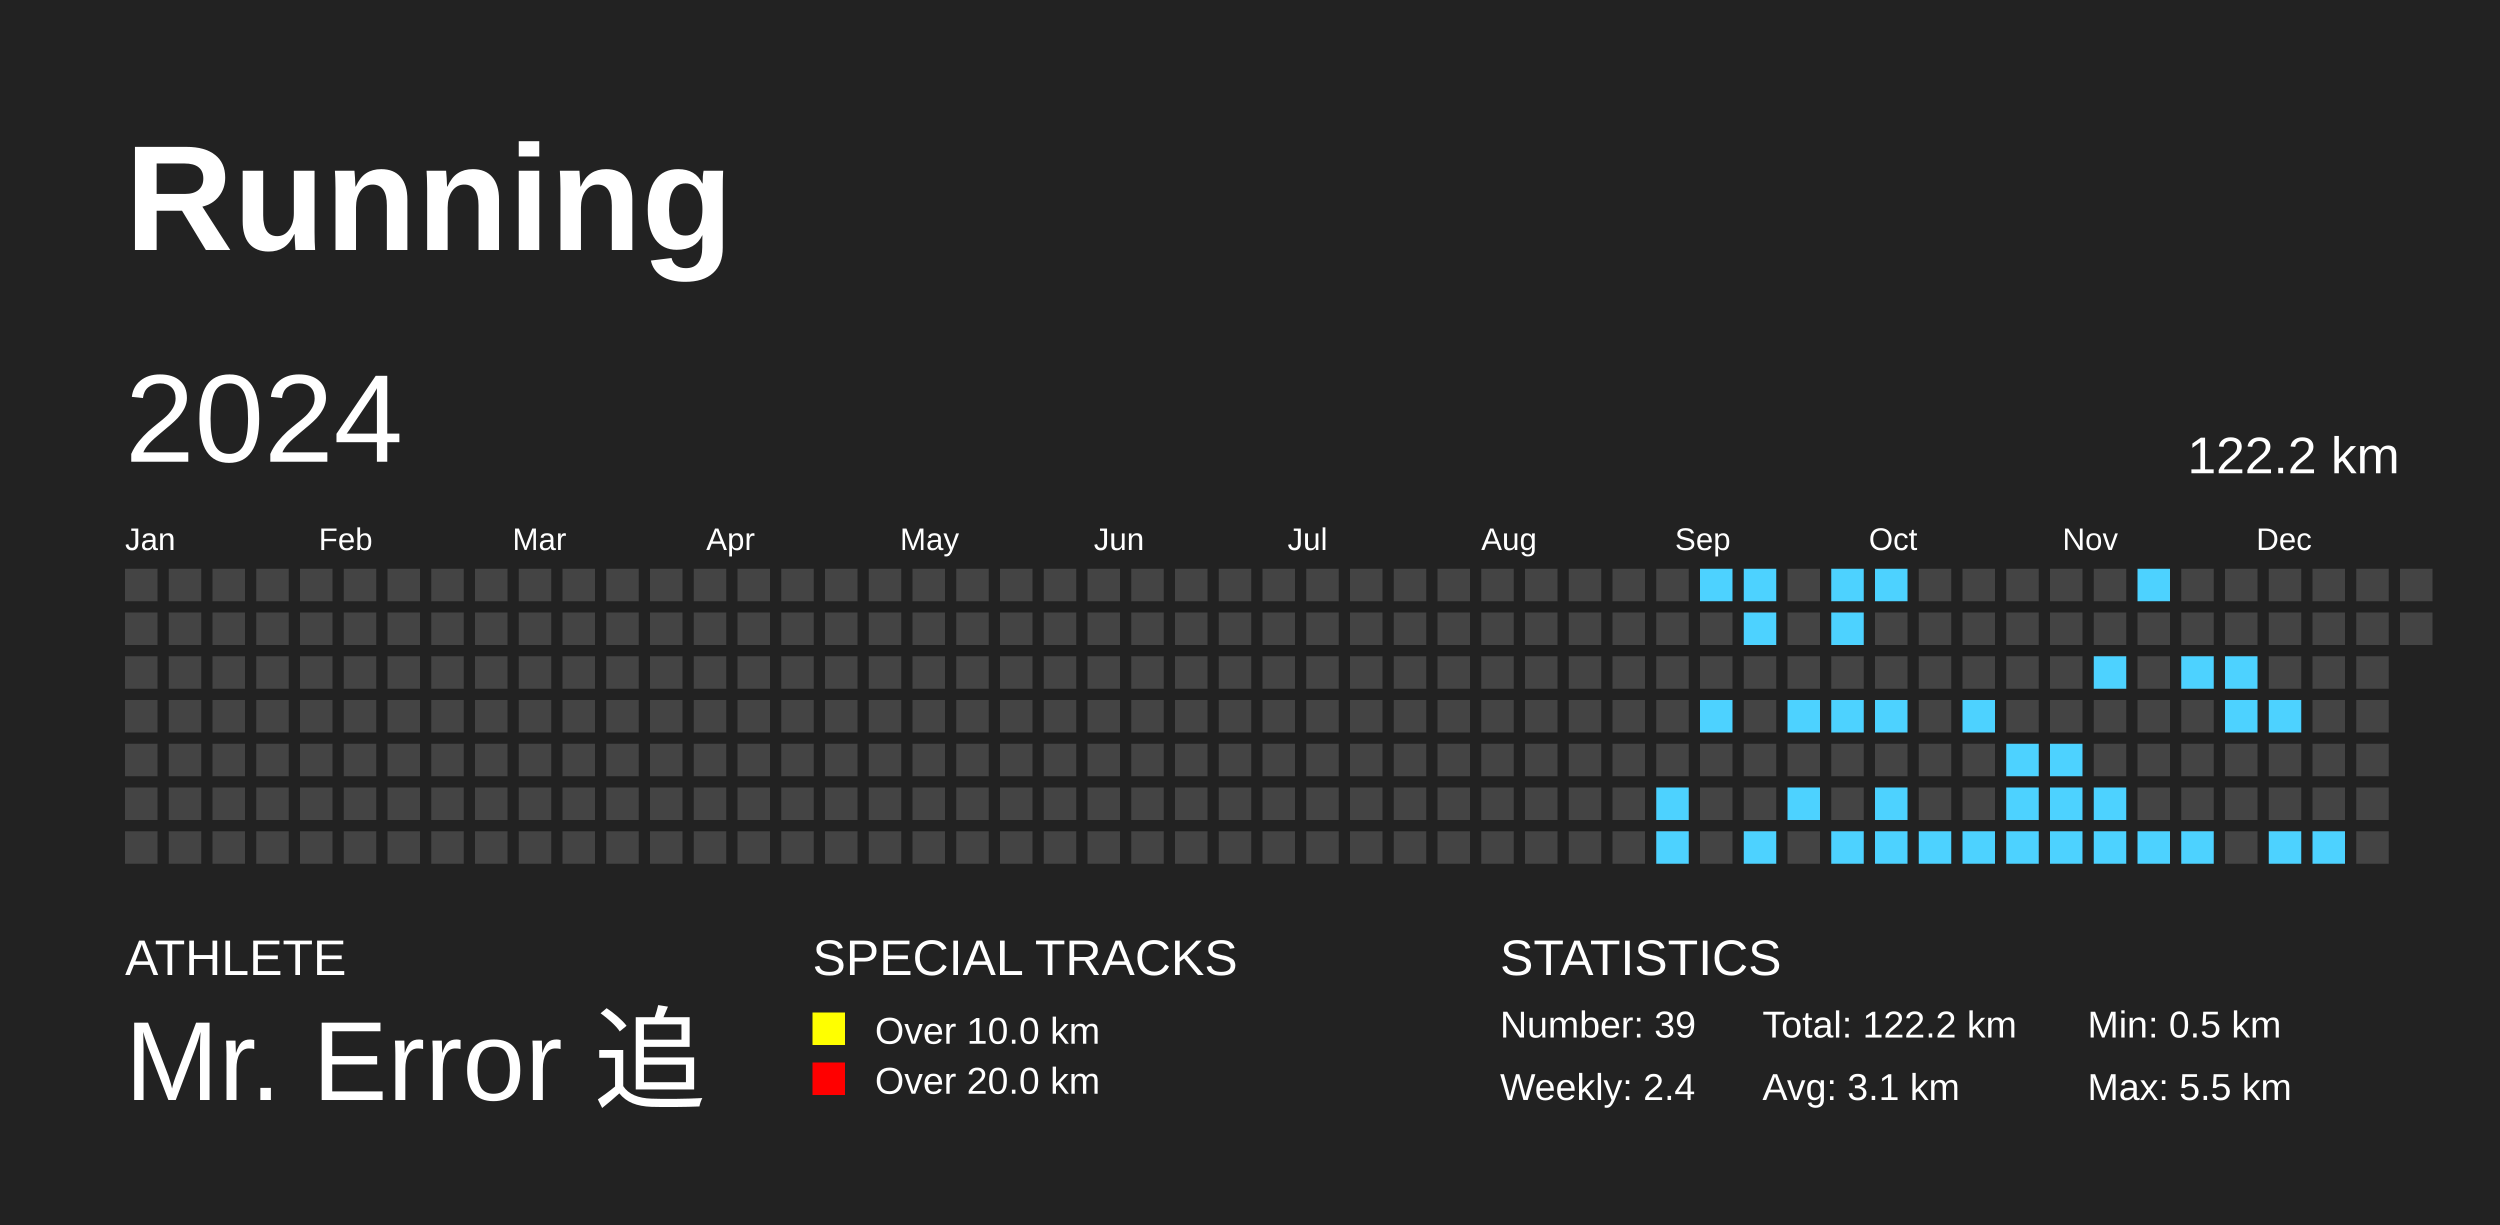
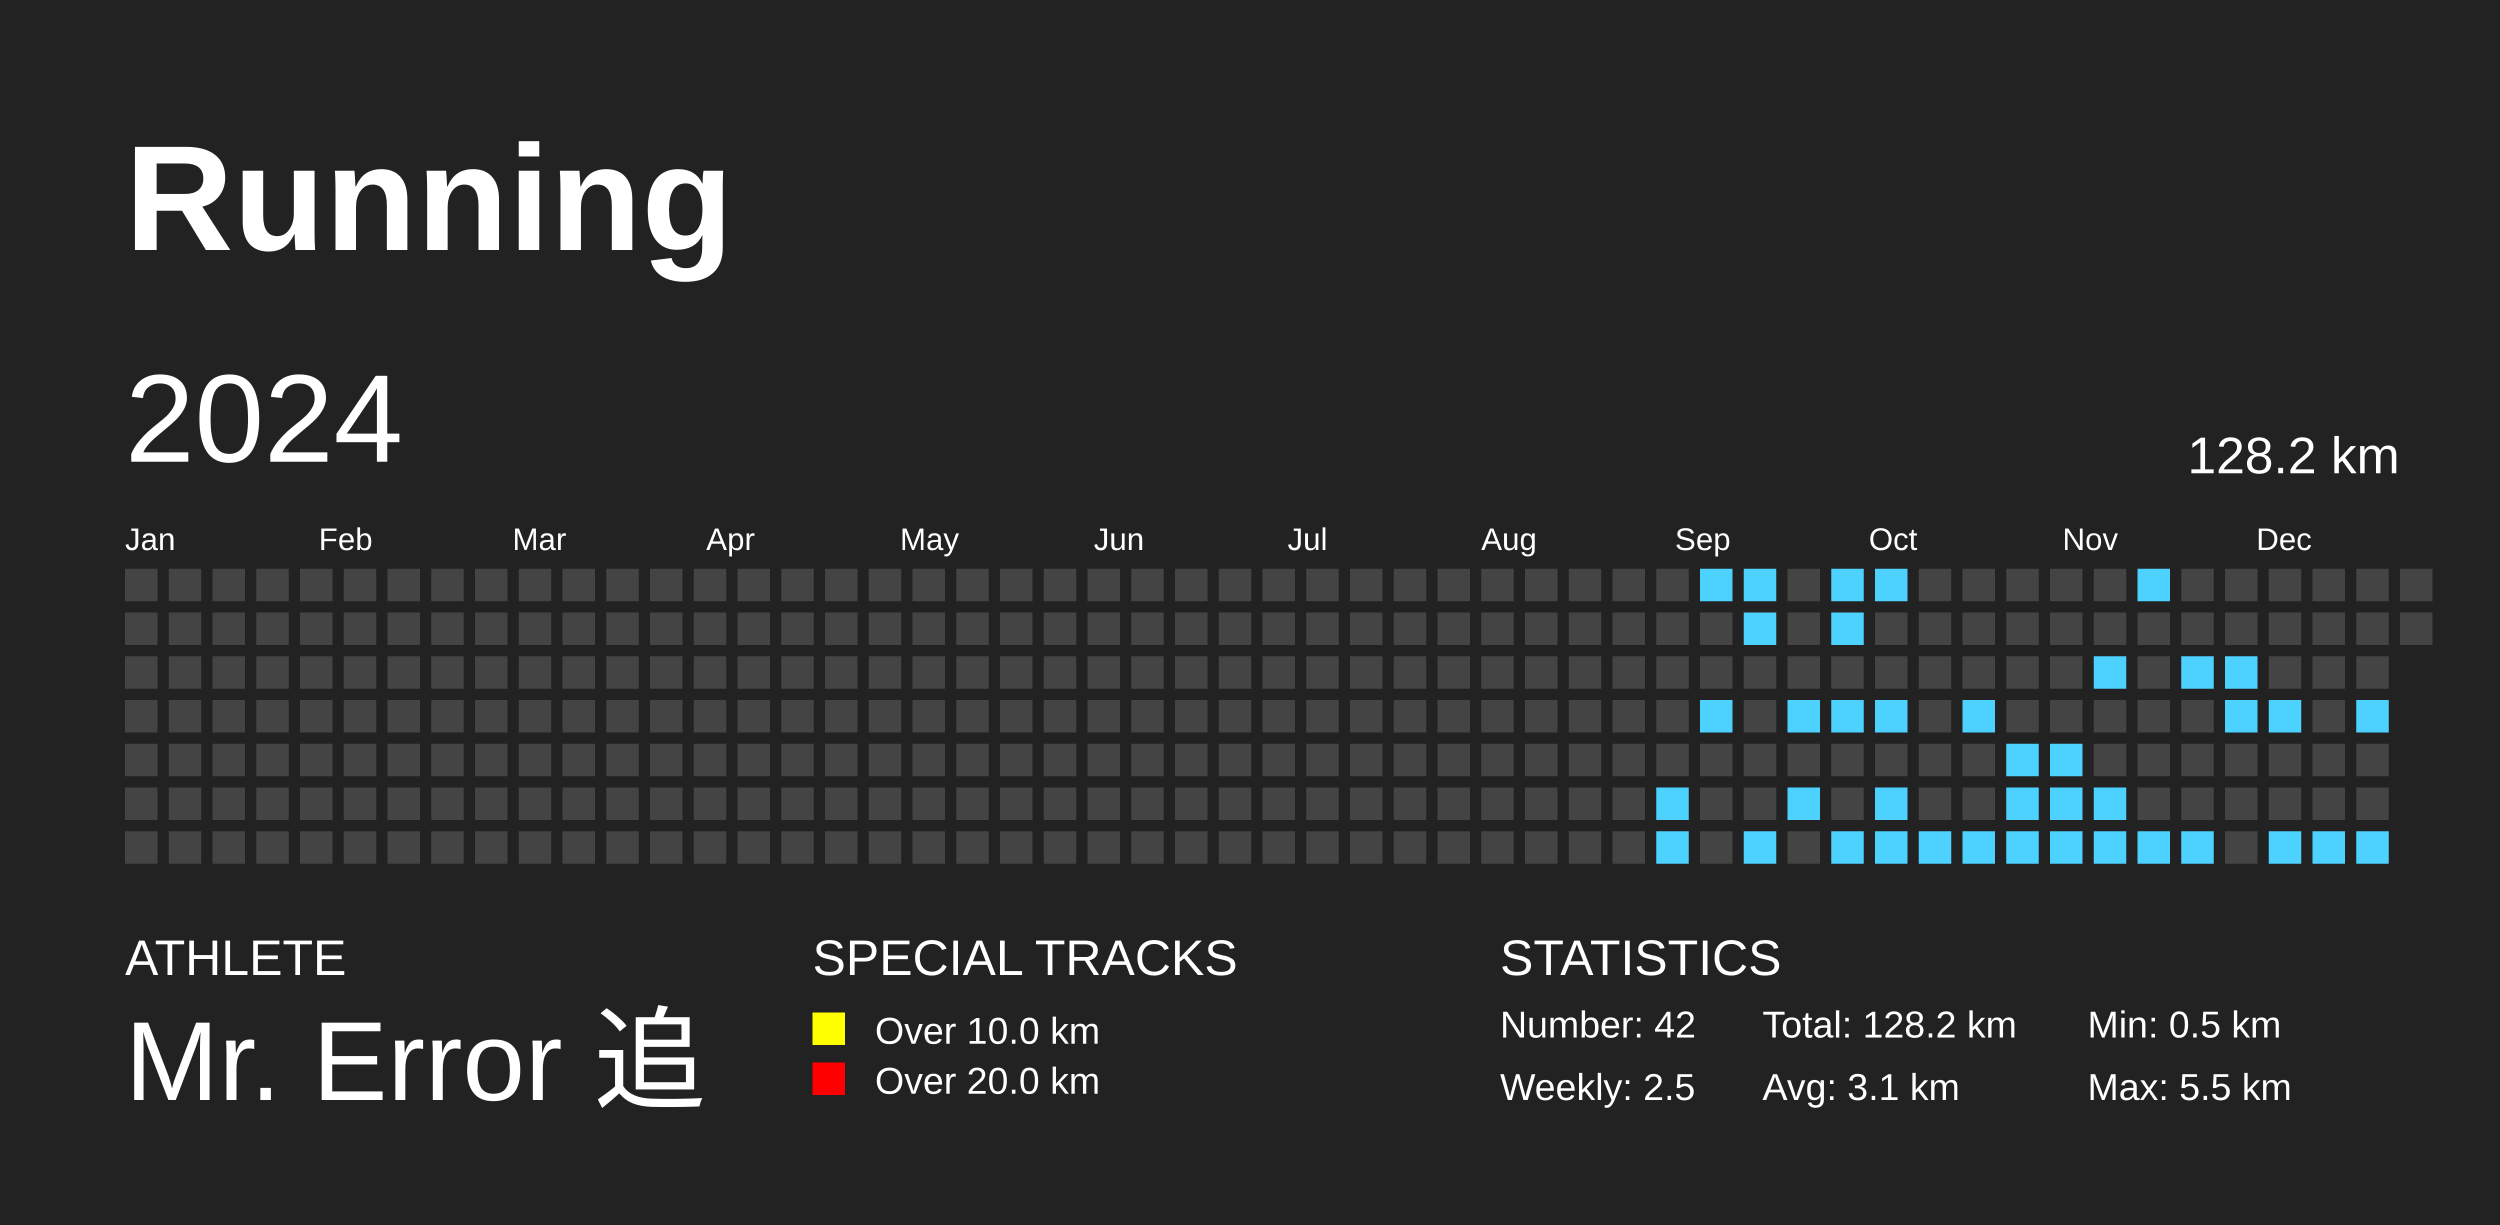
<svg xmlns="http://www.w3.org/2000/svg" baseProfile="full" height="98mm" version="1.1" viewBox="0,0,200,98" width="200mm">
  <defs />
  <rect fill="#222222" height="98" width="200" x="0" y="0" />
  <text fill="#FFFFFF" style="font-size:12px; font-family:Arial; font-weight:bold;" x="10" y="20">Running</text>
  <text fill="#FFFFFF" style="font-size:4px; font-family:Arial" x="10" y="78">ATHLETE</text>
  <text fill="#FFFFFF" style="font-size:9px; font-family:Arial" x="10" y="88">Mr. Error 追</text>
  <text fill="#FFFFFF" style="font-size:4px; font-family:Arial" x="65" y="78">SPECIAL TRACKS</text>
  <rect fill="yellow" height="2.6" width="2.6" x="65" y="81" />
  <text fill="#FFFFFF" style="font-size:3px; font-family:Arial" x="70" y="83.5">Over 10.0 km</text>
  <rect fill="red" height="2.6" width="2.6" x="65" y="85" />
  <text fill="#FFFFFF" style="font-size:3px; font-family:Arial" x="70" y="87.5">Over 20.0 km</text>
  <text fill="#FFFFFF" style="font-size:4px; font-family:Arial" x="120" y="78">STATISTICS</text>
-   <text fill="#FFFFFF" style="font-size:3px; font-family:Arial" x="120" y="83">Number: 39</text>
-   <text fill="#FFFFFF" style="font-size:3px; font-family:Arial" x="120" y="88">Weekly: 2.4</text>
-   <text fill="#FFFFFF" style="font-size:3px; font-family:Arial" x="141" y="83">Total: 122.2 km</text>
+   <text fill="#FFFFFF" style="font-size:3px; font-family:Arial" x="120" y="83">Number: 42</text>
+   <text fill="#FFFFFF" style="font-size:3px; font-family:Arial" x="120" y="88">Weekly: 2.5</text>
+   <text fill="#FFFFFF" style="font-size:3px; font-family:Arial" x="141" y="83">Total: 128.2 km</text>
  <text fill="#FFFFFF" style="font-size:3px; font-family:Arial" x="141" y="88">Avg: 3.1 km</text>
  <text fill="#FFFFFF" style="font-size:3px; font-family:Arial" x="167" y="83">Min: 0.5 km</text>
  <text fill="#FFFFFF" style="font-size:3px; font-family:Arial" x="167" y="88">Max: 5.5 km</text>
  <text dominant-baseline="hanging" fill="#FFFFFF" style="font-size:10.0px; font-family:Arial;" x="10" y="30">2024</text>
-   <text dominant-baseline="hanging" fill="#FFFFFF" style="font-size:4.125px; font-family:Arial;" x="175" y="35">122.2 km</text>
+   <text dominant-baseline="hanging" fill="#FFFFFF" style="font-size:4.125px; font-family:Arial;" x="175" y="35">128.2 km</text>
  <text fill="#FFFFFF" style="font-size:2.5px; font-family:Arial" x="10.0" y="44">Jan</text>
  <text fill="#FFFFFF" style="font-size:2.5px; font-family:Arial" x="25.5" y="44">Feb</text>
  <text fill="#FFFFFF" style="font-size:2.5px; font-family:Arial" x="41.0" y="44">Mar</text>
  <text fill="#FFFFFF" style="font-size:2.5px; font-family:Arial" x="56.5" y="44">Apr</text>
  <text fill="#FFFFFF" style="font-size:2.5px; font-family:Arial" x="72.0" y="44">May</text>
  <text fill="#FFFFFF" style="font-size:2.5px; font-family:Arial" x="87.5" y="44">Jun</text>
  <text fill="#FFFFFF" style="font-size:2.5px; font-family:Arial" x="103.0" y="44">Jul</text>
  <text fill="#FFFFFF" style="font-size:2.5px; font-family:Arial" x="118.5" y="44">Aug</text>
  <text fill="#FFFFFF" style="font-size:2.5px; font-family:Arial" x="134.0" y="44">Sep</text>
  <text fill="#FFFFFF" style="font-size:2.5px; font-family:Arial" x="149.5" y="44">Oct</text>
  <text fill="#FFFFFF" style="font-size:2.5px; font-family:Arial" x="165.0" y="44">Nov</text>
  <text fill="#FFFFFF" style="font-size:2.5px; font-family:Arial" x="180.5" y="44">Dec</text>
  <rect fill="#444444" height="2.6" width="2.6" x="10.0" y="45.5" />
  <rect fill="#444444" height="2.6" width="2.6" x="10.0" y="49.0" />
  <rect fill="#444444" height="2.6" width="2.6" x="10.0" y="52.5" />
  <rect fill="#444444" height="2.6" width="2.6" x="10.0" y="56.0" />
  <rect fill="#444444" height="2.6" width="2.6" x="10.0" y="59.5" />
  <rect fill="#444444" height="2.6" width="2.6" x="10.0" y="63.0" />
  <rect fill="#444444" height="2.6" width="2.6" x="10.0" y="66.5" />
  <rect fill="#444444" height="2.6" width="2.6" x="13.5" y="45.5" />
  <rect fill="#444444" height="2.6" width="2.6" x="13.5" y="49.0" />
  <rect fill="#444444" height="2.6" width="2.6" x="13.5" y="52.5" />
  <rect fill="#444444" height="2.6" width="2.6" x="13.5" y="56.0" />
  <rect fill="#444444" height="2.6" width="2.6" x="13.5" y="59.5" />
  <rect fill="#444444" height="2.6" width="2.6" x="13.5" y="63.0" />
  <rect fill="#444444" height="2.6" width="2.6" x="13.5" y="66.5" />
  <rect fill="#444444" height="2.6" width="2.6" x="17.0" y="45.5" />
  <rect fill="#444444" height="2.6" width="2.6" x="17.0" y="49.0" />
  <rect fill="#444444" height="2.6" width="2.6" x="17.0" y="52.5" />
  <rect fill="#444444" height="2.6" width="2.6" x="17.0" y="56.0" />
  <rect fill="#444444" height="2.6" width="2.6" x="17.0" y="59.5" />
  <rect fill="#444444" height="2.6" width="2.6" x="17.0" y="63.0" />
  <rect fill="#444444" height="2.6" width="2.6" x="17.0" y="66.5" />
  <rect fill="#444444" height="2.6" width="2.6" x="20.5" y="45.5" />
  <rect fill="#444444" height="2.6" width="2.6" x="20.5" y="49.0" />
  <rect fill="#444444" height="2.6" width="2.6" x="20.5" y="52.5" />
  <rect fill="#444444" height="2.6" width="2.6" x="20.5" y="56.0" />
  <rect fill="#444444" height="2.6" width="2.6" x="20.5" y="59.5" />
  <rect fill="#444444" height="2.6" width="2.6" x="20.5" y="63.0" />
  <rect fill="#444444" height="2.6" width="2.6" x="20.5" y="66.5" />
  <rect fill="#444444" height="2.6" width="2.6" x="24.0" y="45.5" />
  <rect fill="#444444" height="2.6" width="2.6" x="24.0" y="49.0" />
  <rect fill="#444444" height="2.6" width="2.6" x="24.0" y="52.5" />
  <rect fill="#444444" height="2.6" width="2.6" x="24.0" y="56.0" />
  <rect fill="#444444" height="2.6" width="2.6" x="24.0" y="59.5" />
  <rect fill="#444444" height="2.6" width="2.6" x="24.0" y="63.0" />
  <rect fill="#444444" height="2.6" width="2.6" x="24.0" y="66.5" />
  <rect fill="#444444" height="2.6" width="2.6" x="27.5" y="45.5" />
  <rect fill="#444444" height="2.6" width="2.6" x="27.5" y="49.0" />
  <rect fill="#444444" height="2.6" width="2.6" x="27.5" y="52.5" />
  <rect fill="#444444" height="2.6" width="2.6" x="27.5" y="56.0" />
  <rect fill="#444444" height="2.6" width="2.6" x="27.5" y="59.5" />
  <rect fill="#444444" height="2.6" width="2.6" x="27.5" y="63.0" />
  <rect fill="#444444" height="2.6" width="2.6" x="27.5" y="66.5" />
  <rect fill="#444444" height="2.6" width="2.6" x="31.0" y="45.5" />
  <rect fill="#444444" height="2.6" width="2.6" x="31.0" y="49.0" />
  <rect fill="#444444" height="2.6" width="2.6" x="31.0" y="52.5" />
  <rect fill="#444444" height="2.6" width="2.6" x="31.0" y="56.0" />
  <rect fill="#444444" height="2.6" width="2.6" x="31.0" y="59.5" />
  <rect fill="#444444" height="2.6" width="2.6" x="31.0" y="63.0" />
  <rect fill="#444444" height="2.6" width="2.6" x="31.0" y="66.5" />
  <rect fill="#444444" height="2.6" width="2.6" x="34.5" y="45.5" />
  <rect fill="#444444" height="2.6" width="2.6" x="34.5" y="49.0" />
  <rect fill="#444444" height="2.6" width="2.6" x="34.5" y="52.5" />
  <rect fill="#444444" height="2.6" width="2.6" x="34.5" y="56.0" />
  <rect fill="#444444" height="2.6" width="2.6" x="34.5" y="59.5" />
  <rect fill="#444444" height="2.6" width="2.6" x="34.5" y="63.0" />
  <rect fill="#444444" height="2.6" width="2.6" x="34.5" y="66.5" />
  <rect fill="#444444" height="2.6" width="2.6" x="38.0" y="45.5" />
  <rect fill="#444444" height="2.6" width="2.6" x="38.0" y="49.0" />
  <rect fill="#444444" height="2.6" width="2.6" x="38.0" y="52.5" />
  <rect fill="#444444" height="2.6" width="2.6" x="38.0" y="56.0" />
  <rect fill="#444444" height="2.6" width="2.6" x="38.0" y="59.5" />
  <rect fill="#444444" height="2.6" width="2.6" x="38.0" y="63.0" />
  <rect fill="#444444" height="2.6" width="2.6" x="38.0" y="66.5" />
  <rect fill="#444444" height="2.6" width="2.6" x="41.5" y="45.5" />
  <rect fill="#444444" height="2.6" width="2.6" x="41.5" y="49.0" />
  <rect fill="#444444" height="2.6" width="2.6" x="41.5" y="52.5" />
  <rect fill="#444444" height="2.6" width="2.6" x="41.5" y="56.0" />
  <rect fill="#444444" height="2.6" width="2.6" x="41.5" y="59.5" />
  <rect fill="#444444" height="2.6" width="2.6" x="41.5" y="63.0" />
  <rect fill="#444444" height="2.6" width="2.6" x="41.5" y="66.5" />
  <rect fill="#444444" height="2.6" width="2.6" x="45.0" y="45.5" />
  <rect fill="#444444" height="2.6" width="2.6" x="45.0" y="49.0" />
  <rect fill="#444444" height="2.6" width="2.6" x="45.0" y="52.5" />
  <rect fill="#444444" height="2.6" width="2.6" x="45.0" y="56.0" />
  <rect fill="#444444" height="2.6" width="2.6" x="45.0" y="59.5" />
  <rect fill="#444444" height="2.6" width="2.6" x="45.0" y="63.0" />
  <rect fill="#444444" height="2.6" width="2.6" x="45.0" y="66.5" />
  <rect fill="#444444" height="2.6" width="2.6" x="48.5" y="45.5" />
  <rect fill="#444444" height="2.6" width="2.6" x="48.5" y="49.0" />
  <rect fill="#444444" height="2.6" width="2.6" x="48.5" y="52.5" />
  <rect fill="#444444" height="2.6" width="2.6" x="48.5" y="56.0" />
  <rect fill="#444444" height="2.6" width="2.6" x="48.5" y="59.5" />
  <rect fill="#444444" height="2.6" width="2.6" x="48.5" y="63.0" />
  <rect fill="#444444" height="2.6" width="2.6" x="48.5" y="66.5" />
  <rect fill="#444444" height="2.6" width="2.6" x="52.0" y="45.5" />
  <rect fill="#444444" height="2.6" width="2.6" x="52.0" y="49.0" />
  <rect fill="#444444" height="2.6" width="2.6" x="52.0" y="52.5" />
  <rect fill="#444444" height="2.6" width="2.6" x="52.0" y="56.0" />
  <rect fill="#444444" height="2.6" width="2.6" x="52.0" y="59.5" />
  <rect fill="#444444" height="2.6" width="2.6" x="52.0" y="63.0" />
  <rect fill="#444444" height="2.6" width="2.6" x="52.0" y="66.5" />
  <rect fill="#444444" height="2.6" width="2.6" x="55.5" y="45.5" />
  <rect fill="#444444" height="2.6" width="2.6" x="55.5" y="49.0" />
  <rect fill="#444444" height="2.6" width="2.6" x="55.5" y="52.5" />
  <rect fill="#444444" height="2.6" width="2.6" x="55.5" y="56.0" />
  <rect fill="#444444" height="2.6" width="2.6" x="55.5" y="59.5" />
  <rect fill="#444444" height="2.6" width="2.6" x="55.5" y="63.0" />
  <rect fill="#444444" height="2.6" width="2.6" x="55.5" y="66.5" />
  <rect fill="#444444" height="2.6" width="2.6" x="59.0" y="45.5" />
  <rect fill="#444444" height="2.6" width="2.6" x="59.0" y="49.0" />
  <rect fill="#444444" height="2.6" width="2.6" x="59.0" y="52.5" />
  <rect fill="#444444" height="2.6" width="2.6" x="59.0" y="56.0" />
  <rect fill="#444444" height="2.6" width="2.6" x="59.0" y="59.5" />
  <rect fill="#444444" height="2.6" width="2.6" x="59.0" y="63.0" />
  <rect fill="#444444" height="2.6" width="2.6" x="59.0" y="66.5" />
  <rect fill="#444444" height="2.6" width="2.6" x="62.5" y="45.5" />
  <rect fill="#444444" height="2.6" width="2.6" x="62.5" y="49.0" />
  <rect fill="#444444" height="2.6" width="2.6" x="62.5" y="52.5" />
  <rect fill="#444444" height="2.6" width="2.6" x="62.5" y="56.0" />
  <rect fill="#444444" height="2.6" width="2.6" x="62.5" y="59.5" />
  <rect fill="#444444" height="2.6" width="2.6" x="62.5" y="63.0" />
  <rect fill="#444444" height="2.6" width="2.6" x="62.5" y="66.5" />
  <rect fill="#444444" height="2.6" width="2.6" x="66.0" y="45.5" />
  <rect fill="#444444" height="2.6" width="2.6" x="66.0" y="49.0" />
  <rect fill="#444444" height="2.6" width="2.6" x="66.0" y="52.5" />
  <rect fill="#444444" height="2.6" width="2.6" x="66.0" y="56.0" />
  <rect fill="#444444" height="2.6" width="2.6" x="66.0" y="59.5" />
  <rect fill="#444444" height="2.6" width="2.6" x="66.0" y="63.0" />
  <rect fill="#444444" height="2.6" width="2.6" x="66.0" y="66.5" />
  <rect fill="#444444" height="2.6" width="2.6" x="69.5" y="45.5" />
  <rect fill="#444444" height="2.6" width="2.6" x="69.5" y="49.0" />
  <rect fill="#444444" height="2.6" width="2.6" x="69.5" y="52.5" />
  <rect fill="#444444" height="2.6" width="2.6" x="69.5" y="56.0" />
  <rect fill="#444444" height="2.6" width="2.6" x="69.5" y="59.5" />
  <rect fill="#444444" height="2.6" width="2.6" x="69.5" y="63.0" />
  <rect fill="#444444" height="2.6" width="2.6" x="69.5" y="66.5" />
  <rect fill="#444444" height="2.6" width="2.6" x="73.0" y="45.5" />
  <rect fill="#444444" height="2.6" width="2.6" x="73.0" y="49.0" />
  <rect fill="#444444" height="2.6" width="2.6" x="73.0" y="52.5" />
  <rect fill="#444444" height="2.6" width="2.6" x="73.0" y="56.0" />
  <rect fill="#444444" height="2.6" width="2.6" x="73.0" y="59.5" />
  <rect fill="#444444" height="2.6" width="2.6" x="73.0" y="63.0" />
  <rect fill="#444444" height="2.6" width="2.6" x="73.0" y="66.5" />
  <rect fill="#444444" height="2.6" width="2.6" x="76.5" y="45.5" />
  <rect fill="#444444" height="2.6" width="2.6" x="76.5" y="49.0" />
  <rect fill="#444444" height="2.6" width="2.6" x="76.5" y="52.5" />
  <rect fill="#444444" height="2.6" width="2.6" x="76.5" y="56.0" />
  <rect fill="#444444" height="2.6" width="2.6" x="76.5" y="59.5" />
  <rect fill="#444444" height="2.6" width="2.6" x="76.5" y="63.0" />
  <rect fill="#444444" height="2.6" width="2.6" x="76.5" y="66.5" />
  <rect fill="#444444" height="2.6" width="2.6" x="80.0" y="45.5" />
  <rect fill="#444444" height="2.6" width="2.6" x="80.0" y="49.0" />
  <rect fill="#444444" height="2.6" width="2.6" x="80.0" y="52.5" />
  <rect fill="#444444" height="2.6" width="2.6" x="80.0" y="56.0" />
  <rect fill="#444444" height="2.6" width="2.6" x="80.0" y="59.5" />
  <rect fill="#444444" height="2.6" width="2.6" x="80.0" y="63.0" />
  <rect fill="#444444" height="2.6" width="2.6" x="80.0" y="66.5" />
  <rect fill="#444444" height="2.6" width="2.6" x="83.5" y="45.5" />
  <rect fill="#444444" height="2.6" width="2.6" x="83.5" y="49.0" />
  <rect fill="#444444" height="2.6" width="2.6" x="83.5" y="52.5" />
  <rect fill="#444444" height="2.6" width="2.6" x="83.5" y="56.0" />
  <rect fill="#444444" height="2.6" width="2.6" x="83.5" y="59.5" />
  <rect fill="#444444" height="2.6" width="2.6" x="83.5" y="63.0" />
  <rect fill="#444444" height="2.6" width="2.6" x="83.5" y="66.5" />
  <rect fill="#444444" height="2.6" width="2.6" x="87.0" y="45.5" />
  <rect fill="#444444" height="2.6" width="2.6" x="87.0" y="49.0" />
  <rect fill="#444444" height="2.6" width="2.6" x="87.0" y="52.5" />
  <rect fill="#444444" height="2.6" width="2.6" x="87.0" y="56.0" />
  <rect fill="#444444" height="2.6" width="2.6" x="87.0" y="59.5" />
  <rect fill="#444444" height="2.6" width="2.6" x="87.0" y="63.0" />
  <rect fill="#444444" height="2.6" width="2.6" x="87.0" y="66.5" />
  <rect fill="#444444" height="2.6" width="2.6" x="90.5" y="45.5" />
  <rect fill="#444444" height="2.6" width="2.6" x="90.5" y="49.0" />
  <rect fill="#444444" height="2.6" width="2.6" x="90.5" y="52.5" />
  <rect fill="#444444" height="2.6" width="2.6" x="90.5" y="56.0" />
  <rect fill="#444444" height="2.6" width="2.6" x="90.5" y="59.5" />
  <rect fill="#444444" height="2.6" width="2.6" x="90.5" y="63.0" />
  <rect fill="#444444" height="2.6" width="2.6" x="90.5" y="66.5" />
  <rect fill="#444444" height="2.6" width="2.6" x="94.0" y="45.5" />
  <rect fill="#444444" height="2.6" width="2.6" x="94.0" y="49.0" />
  <rect fill="#444444" height="2.6" width="2.6" x="94.0" y="52.5" />
  <rect fill="#444444" height="2.6" width="2.6" x="94.0" y="56.0" />
  <rect fill="#444444" height="2.6" width="2.6" x="94.0" y="59.5" />
  <rect fill="#444444" height="2.6" width="2.6" x="94.0" y="63.0" />
  <rect fill="#444444" height="2.6" width="2.6" x="94.0" y="66.5" />
  <rect fill="#444444" height="2.6" width="2.6" x="97.5" y="45.5" />
  <rect fill="#444444" height="2.6" width="2.6" x="97.5" y="49.0" />
  <rect fill="#444444" height="2.6" width="2.6" x="97.5" y="52.5" />
  <rect fill="#444444" height="2.6" width="2.6" x="97.5" y="56.0" />
  <rect fill="#444444" height="2.6" width="2.6" x="97.5" y="59.5" />
  <rect fill="#444444" height="2.6" width="2.6" x="97.5" y="63.0" />
  <rect fill="#444444" height="2.6" width="2.6" x="97.5" y="66.5" />
  <rect fill="#444444" height="2.6" width="2.6" x="101.0" y="45.5" />
  <rect fill="#444444" height="2.6" width="2.6" x="101.0" y="49.0" />
  <rect fill="#444444" height="2.6" width="2.6" x="101.0" y="52.5" />
  <rect fill="#444444" height="2.6" width="2.6" x="101.0" y="56.0" />
  <rect fill="#444444" height="2.6" width="2.6" x="101.0" y="59.5" />
  <rect fill="#444444" height="2.6" width="2.6" x="101.0" y="63.0" />
  <rect fill="#444444" height="2.6" width="2.6" x="101.0" y="66.5" />
  <rect fill="#444444" height="2.6" width="2.6" x="104.5" y="45.5" />
  <rect fill="#444444" height="2.6" width="2.6" x="104.5" y="49.0" />
  <rect fill="#444444" height="2.6" width="2.6" x="104.5" y="52.5" />
  <rect fill="#444444" height="2.6" width="2.6" x="104.5" y="56.0" />
  <rect fill="#444444" height="2.6" width="2.6" x="104.5" y="59.5" />
  <rect fill="#444444" height="2.6" width="2.6" x="104.5" y="63.0" />
  <rect fill="#444444" height="2.6" width="2.6" x="104.5" y="66.5" />
  <rect fill="#444444" height="2.6" width="2.6" x="108.0" y="45.5" />
  <rect fill="#444444" height="2.6" width="2.6" x="108.0" y="49.0" />
  <rect fill="#444444" height="2.6" width="2.6" x="108.0" y="52.5" />
  <rect fill="#444444" height="2.6" width="2.6" x="108.0" y="56.0" />
  <rect fill="#444444" height="2.6" width="2.6" x="108.0" y="59.5" />
  <rect fill="#444444" height="2.6" width="2.6" x="108.0" y="63.0" />
  <rect fill="#444444" height="2.6" width="2.6" x="108.0" y="66.5" />
  <rect fill="#444444" height="2.6" width="2.6" x="111.5" y="45.5" />
  <rect fill="#444444" height="2.6" width="2.6" x="111.5" y="49.0" />
  <rect fill="#444444" height="2.6" width="2.6" x="111.5" y="52.5" />
  <rect fill="#444444" height="2.6" width="2.6" x="111.5" y="56.0" />
  <rect fill="#444444" height="2.6" width="2.6" x="111.5" y="59.5" />
  <rect fill="#444444" height="2.6" width="2.6" x="111.5" y="63.0" />
  <rect fill="#444444" height="2.6" width="2.6" x="111.5" y="66.5" />
  <rect fill="#444444" height="2.6" width="2.6" x="115.0" y="45.5" />
  <rect fill="#444444" height="2.6" width="2.6" x="115.0" y="49.0" />
  <rect fill="#444444" height="2.6" width="2.6" x="115.0" y="52.5" />
  <rect fill="#444444" height="2.6" width="2.6" x="115.0" y="56.0" />
  <rect fill="#444444" height="2.6" width="2.6" x="115.0" y="59.5" />
  <rect fill="#444444" height="2.6" width="2.6" x="115.0" y="63.0" />
  <rect fill="#444444" height="2.6" width="2.6" x="115.0" y="66.5" />
  <rect fill="#444444" height="2.6" width="2.6" x="118.5" y="45.5" />
  <rect fill="#444444" height="2.6" width="2.6" x="118.5" y="49.0" />
  <rect fill="#444444" height="2.6" width="2.6" x="118.5" y="52.5" />
  <rect fill="#444444" height="2.6" width="2.6" x="118.5" y="56.0" />
  <rect fill="#444444" height="2.6" width="2.6" x="118.5" y="59.5" />
  <rect fill="#444444" height="2.6" width="2.6" x="118.5" y="63.0" />
  <rect fill="#444444" height="2.6" width="2.6" x="118.5" y="66.5" />
  <rect fill="#444444" height="2.6" width="2.6" x="122.0" y="45.5" />
  <rect fill="#444444" height="2.6" width="2.6" x="122.0" y="49.0" />
  <rect fill="#444444" height="2.6" width="2.6" x="122.0" y="52.5" />
  <rect fill="#444444" height="2.6" width="2.6" x="122.0" y="56.0" />
  <rect fill="#444444" height="2.6" width="2.6" x="122.0" y="59.5" />
  <rect fill="#444444" height="2.6" width="2.6" x="122.0" y="63.0" />
  <rect fill="#444444" height="2.6" width="2.6" x="122.0" y="66.5" />
  <rect fill="#444444" height="2.6" width="2.6" x="125.5" y="45.5" />
  <rect fill="#444444" height="2.6" width="2.6" x="125.5" y="49.0" />
  <rect fill="#444444" height="2.6" width="2.6" x="125.5" y="52.5" />
  <rect fill="#444444" height="2.6" width="2.6" x="125.5" y="56.0" />
  <rect fill="#444444" height="2.6" width="2.6" x="125.5" y="59.5" />
  <rect fill="#444444" height="2.6" width="2.6" x="125.5" y="63.0" />
  <rect fill="#444444" height="2.6" width="2.6" x="125.5" y="66.5" />
  <rect fill="#444444" height="2.6" width="2.6" x="129.0" y="45.5" />
  <rect fill="#444444" height="2.6" width="2.6" x="129.0" y="49.0" />
  <rect fill="#444444" height="2.6" width="2.6" x="129.0" y="52.5" />
  <rect fill="#444444" height="2.6" width="2.6" x="129.0" y="56.0" />
  <rect fill="#444444" height="2.6" width="2.6" x="129.0" y="59.5" />
  <rect fill="#444444" height="2.6" width="2.6" x="129.0" y="63.0" />
  <rect fill="#444444" height="2.6" width="2.6" x="129.0" y="66.5" />
  <rect fill="#444444" height="2.6" width="2.6" x="132.5" y="45.5" />
  <rect fill="#444444" height="2.6" width="2.6" x="132.5" y="49.0" />
  <rect fill="#444444" height="2.6" width="2.6" x="132.5" y="52.5" />
  <rect fill="#444444" height="2.6" width="2.6" x="132.5" y="56.0" />
  <rect fill="#444444" height="2.6" width="2.6" x="132.5" y="59.5" />
  <rect fill="#4DD2FF" height="2.6" width="2.6" x="132.5" y="63.0" />
  <rect fill="#4DD2FF" height="2.6" width="2.6" x="132.5" y="66.5" />
  <rect fill="#4DD2FF" height="2.6" width="2.6" x="136.0" y="45.5" />
  <rect fill="#444444" height="2.6" width="2.6" x="136.0" y="49.0" />
  <rect fill="#444444" height="2.6" width="2.6" x="136.0" y="52.5" />
  <rect fill="#4DD2FF" height="2.6" width="2.6" x="136.0" y="56.0" />
  <rect fill="#444444" height="2.6" width="2.6" x="136.0" y="59.5" />
  <rect fill="#444444" height="2.6" width="2.6" x="136.0" y="63.0" />
  <rect fill="#444444" height="2.6" width="2.6" x="136.0" y="66.5" />
  <rect fill="#4DD2FF" height="2.6" width="2.6" x="139.5" y="45.5" />
  <rect fill="#4DD2FF" height="2.6" width="2.6" x="139.5" y="49.0" />
  <rect fill="#444444" height="2.6" width="2.6" x="139.5" y="52.5" />
  <rect fill="#444444" height="2.6" width="2.6" x="139.5" y="56.0" />
  <rect fill="#444444" height="2.6" width="2.6" x="139.5" y="59.5" />
  <rect fill="#444444" height="2.6" width="2.6" x="139.5" y="63.0" />
  <rect fill="#4DD2FF" height="2.6" width="2.6" x="139.5" y="66.5" />
  <rect fill="#444444" height="2.6" width="2.6" x="143.0" y="45.5" />
  <rect fill="#444444" height="2.6" width="2.6" x="143.0" y="49.0" />
  <rect fill="#444444" height="2.6" width="2.6" x="143.0" y="52.5" />
  <rect fill="#4DD2FF" height="2.6" width="2.6" x="143.0" y="56.0" />
  <rect fill="#444444" height="2.6" width="2.6" x="143.0" y="59.5" />
  <rect fill="#4DD2FF" height="2.6" width="2.6" x="143.0" y="63.0" />
  <rect fill="#444444" height="2.6" width="2.6" x="143.0" y="66.5" />
  <rect fill="#4DD2FF" height="2.6" width="2.6" x="146.5" y="45.5" />
  <rect fill="#4DD2FF" height="2.6" width="2.6" x="146.5" y="49.0" />
  <rect fill="#444444" height="2.6" width="2.6" x="146.5" y="52.5" />
  <rect fill="#4DD2FF" height="2.6" width="2.6" x="146.5" y="56.0" />
  <rect fill="#444444" height="2.6" width="2.6" x="146.5" y="59.5" />
  <rect fill="#444444" height="2.6" width="2.6" x="146.5" y="63.0" />
  <rect fill="#4DD2FF" height="2.6" width="2.6" x="146.5" y="66.5" />
  <rect fill="#4DD2FF" height="2.6" width="2.6" x="150.0" y="45.5" />
  <rect fill="#444444" height="2.6" width="2.6" x="150.0" y="49.0" />
  <rect fill="#444444" height="2.6" width="2.6" x="150.0" y="52.5" />
  <rect fill="#4DD2FF" height="2.6" width="2.6" x="150.0" y="56.0" />
  <rect fill="#444444" height="2.6" width="2.6" x="150.0" y="59.5" />
  <rect fill="#4DD2FF" height="2.6" width="2.6" x="150.0" y="63.0" />
  <rect fill="#4DD2FF" height="2.6" width="2.6" x="150.0" y="66.5" />
  <rect fill="#444444" height="2.6" width="2.6" x="153.5" y="45.5" />
  <rect fill="#444444" height="2.6" width="2.6" x="153.5" y="49.0" />
  <rect fill="#444444" height="2.6" width="2.6" x="153.5" y="52.5" />
  <rect fill="#444444" height="2.6" width="2.6" x="153.5" y="56.0" />
  <rect fill="#444444" height="2.6" width="2.6" x="153.5" y="59.5" />
  <rect fill="#444444" height="2.6" width="2.6" x="153.5" y="63.0" />
  <rect fill="#4DD2FF" height="2.6" width="2.6" x="153.5" y="66.5" />
  <rect fill="#444444" height="2.6" width="2.6" x="157.0" y="45.5" />
  <rect fill="#444444" height="2.6" width="2.6" x="157.0" y="49.0" />
  <rect fill="#444444" height="2.6" width="2.6" x="157.0" y="52.5" />
  <rect fill="#4DD2FF" height="2.6" width="2.6" x="157.0" y="56.0" />
  <rect fill="#444444" height="2.6" width="2.6" x="157.0" y="59.5" />
  <rect fill="#444444" height="2.6" width="2.6" x="157.0" y="63.0" />
  <rect fill="#4DD2FF" height="2.6" width="2.6" x="157.0" y="66.5" />
  <rect fill="#444444" height="2.6" width="2.6" x="160.5" y="45.5" />
  <rect fill="#444444" height="2.6" width="2.6" x="160.5" y="49.0" />
  <rect fill="#444444" height="2.6" width="2.6" x="160.5" y="52.5" />
  <rect fill="#444444" height="2.6" width="2.6" x="160.5" y="56.0" />
  <rect fill="#4DD2FF" height="2.6" width="2.6" x="160.5" y="59.5" />
  <rect fill="#4DD2FF" height="2.6" width="2.6" x="160.5" y="63.0" />
  <rect fill="#4DD2FF" height="2.6" width="2.6" x="160.5" y="66.5" />
  <rect fill="#444444" height="2.6" width="2.6" x="164.0" y="45.5" />
  <rect fill="#444444" height="2.6" width="2.6" x="164.0" y="49.0" />
  <rect fill="#444444" height="2.6" width="2.6" x="164.0" y="52.5" />
  <rect fill="#444444" height="2.6" width="2.6" x="164.0" y="56.0" />
  <rect fill="#4DD2FF" height="2.6" width="2.6" x="164.0" y="59.5" />
  <rect fill="#4DD2FF" height="2.6" width="2.6" x="164.0" y="63.0" />
  <rect fill="#4DD2FF" height="2.6" width="2.6" x="164.0" y="66.5" />
  <rect fill="#444444" height="2.6" width="2.6" x="167.5" y="45.5" />
  <rect fill="#444444" height="2.6" width="2.6" x="167.5" y="49.0" />
  <rect fill="#4DD2FF" height="2.6" width="2.6" x="167.5" y="52.5" />
  <rect fill="#444444" height="2.6" width="2.6" x="167.5" y="56.0" />
  <rect fill="#444444" height="2.6" width="2.6" x="167.5" y="59.5" />
  <rect fill="#4DD2FF" height="2.6" width="2.6" x="167.5" y="63.0" />
  <rect fill="#4DD2FF" height="2.6" width="2.6" x="167.5" y="66.5" />
  <rect fill="#4DD2FF" height="2.6" width="2.6" x="171.0" y="45.5" />
  <rect fill="#444444" height="2.6" width="2.6" x="171.0" y="49.0" />
  <rect fill="#444444" height="2.6" width="2.6" x="171.0" y="52.5" />
  <rect fill="#444444" height="2.6" width="2.6" x="171.0" y="56.0" />
  <rect fill="#444444" height="2.6" width="2.6" x="171.0" y="59.5" />
  <rect fill="#444444" height="2.6" width="2.6" x="171.0" y="63.0" />
  <rect fill="#4DD2FF" height="2.6" width="2.6" x="171.0" y="66.5" />
  <rect fill="#444444" height="2.6" width="2.6" x="174.5" y="45.5" />
  <rect fill="#444444" height="2.6" width="2.6" x="174.5" y="49.0" />
  <rect fill="#4DD2FF" height="2.6" width="2.6" x="174.5" y="52.5" />
  <rect fill="#444444" height="2.6" width="2.6" x="174.5" y="56.0" />
  <rect fill="#444444" height="2.6" width="2.6" x="174.5" y="59.5" />
  <rect fill="#444444" height="2.6" width="2.6" x="174.5" y="63.0" />
  <rect fill="#4DD2FF" height="2.6" width="2.6" x="174.5" y="66.5" />
  <rect fill="#444444" height="2.6" width="2.6" x="178.0" y="45.5" />
  <rect fill="#444444" height="2.6" width="2.6" x="178.0" y="49.0" />
  <rect fill="#4DD2FF" height="2.6" width="2.6" x="178.0" y="52.5" />
  <rect fill="#4DD2FF" height="2.6" width="2.6" x="178.0" y="56.0" />
  <rect fill="#444444" height="2.6" width="2.6" x="178.0" y="59.5" />
  <rect fill="#444444" height="2.6" width="2.6" x="178.0" y="63.0" />
  <rect fill="#444444" height="2.6" width="2.6" x="178.0" y="66.5" />
  <rect fill="#444444" height="2.6" width="2.6" x="181.5" y="45.5" />
  <rect fill="#444444" height="2.6" width="2.6" x="181.5" y="49.0" />
  <rect fill="#444444" height="2.6" width="2.6" x="181.5" y="52.5" />
  <rect fill="#4DD2FF" height="2.6" width="2.6" x="181.5" y="56.0" />
  <rect fill="#444444" height="2.6" width="2.6" x="181.5" y="59.5" />
  <rect fill="#444444" height="2.6" width="2.6" x="181.5" y="63.0" />
  <rect fill="#4DD2FF" height="2.6" width="2.6" x="181.5" y="66.5" />
  <rect fill="#444444" height="2.6" width="2.6" x="185.0" y="45.5" />
  <rect fill="#444444" height="2.6" width="2.6" x="185.0" y="49.0" />
  <rect fill="#444444" height="2.6" width="2.6" x="185.0" y="52.5" />
  <rect fill="#444444" height="2.6" width="2.6" x="185.0" y="56.0" />
  <rect fill="#444444" height="2.6" width="2.6" x="185.0" y="59.5" />
  <rect fill="#444444" height="2.6" width="2.6" x="185.0" y="63.0" />
  <rect fill="#4DD2FF" height="2.6" width="2.6" x="185.0" y="66.5" />
  <rect fill="#444444" height="2.6" width="2.6" x="188.5" y="45.5" />
  <rect fill="#444444" height="2.6" width="2.6" x="188.5" y="49.0" />
  <rect fill="#444444" height="2.6" width="2.6" x="188.5" y="52.5" />
-   <rect fill="#444444" height="2.6" width="2.6" x="188.5" y="56.0" />
+   <rect fill="#4DD2FF" height="2.6" width="2.6" x="188.5" y="56.0" />
  <rect fill="#444444" height="2.6" width="2.6" x="188.5" y="59.5" />
  <rect fill="#444444" height="2.6" width="2.6" x="188.5" y="63.0" />
-   <rect fill="#444444" height="2.6" width="2.6" x="188.5" y="66.5" />
+   <rect fill="#4DD2FF" height="2.6" width="2.6" x="188.5" y="66.5" />
  <rect fill="#444444" height="2.6" width="2.6" x="192.0" y="45.5" />
  <rect fill="#444444" height="2.6" width="2.6" x="192.0" y="49.0" />
</svg>
